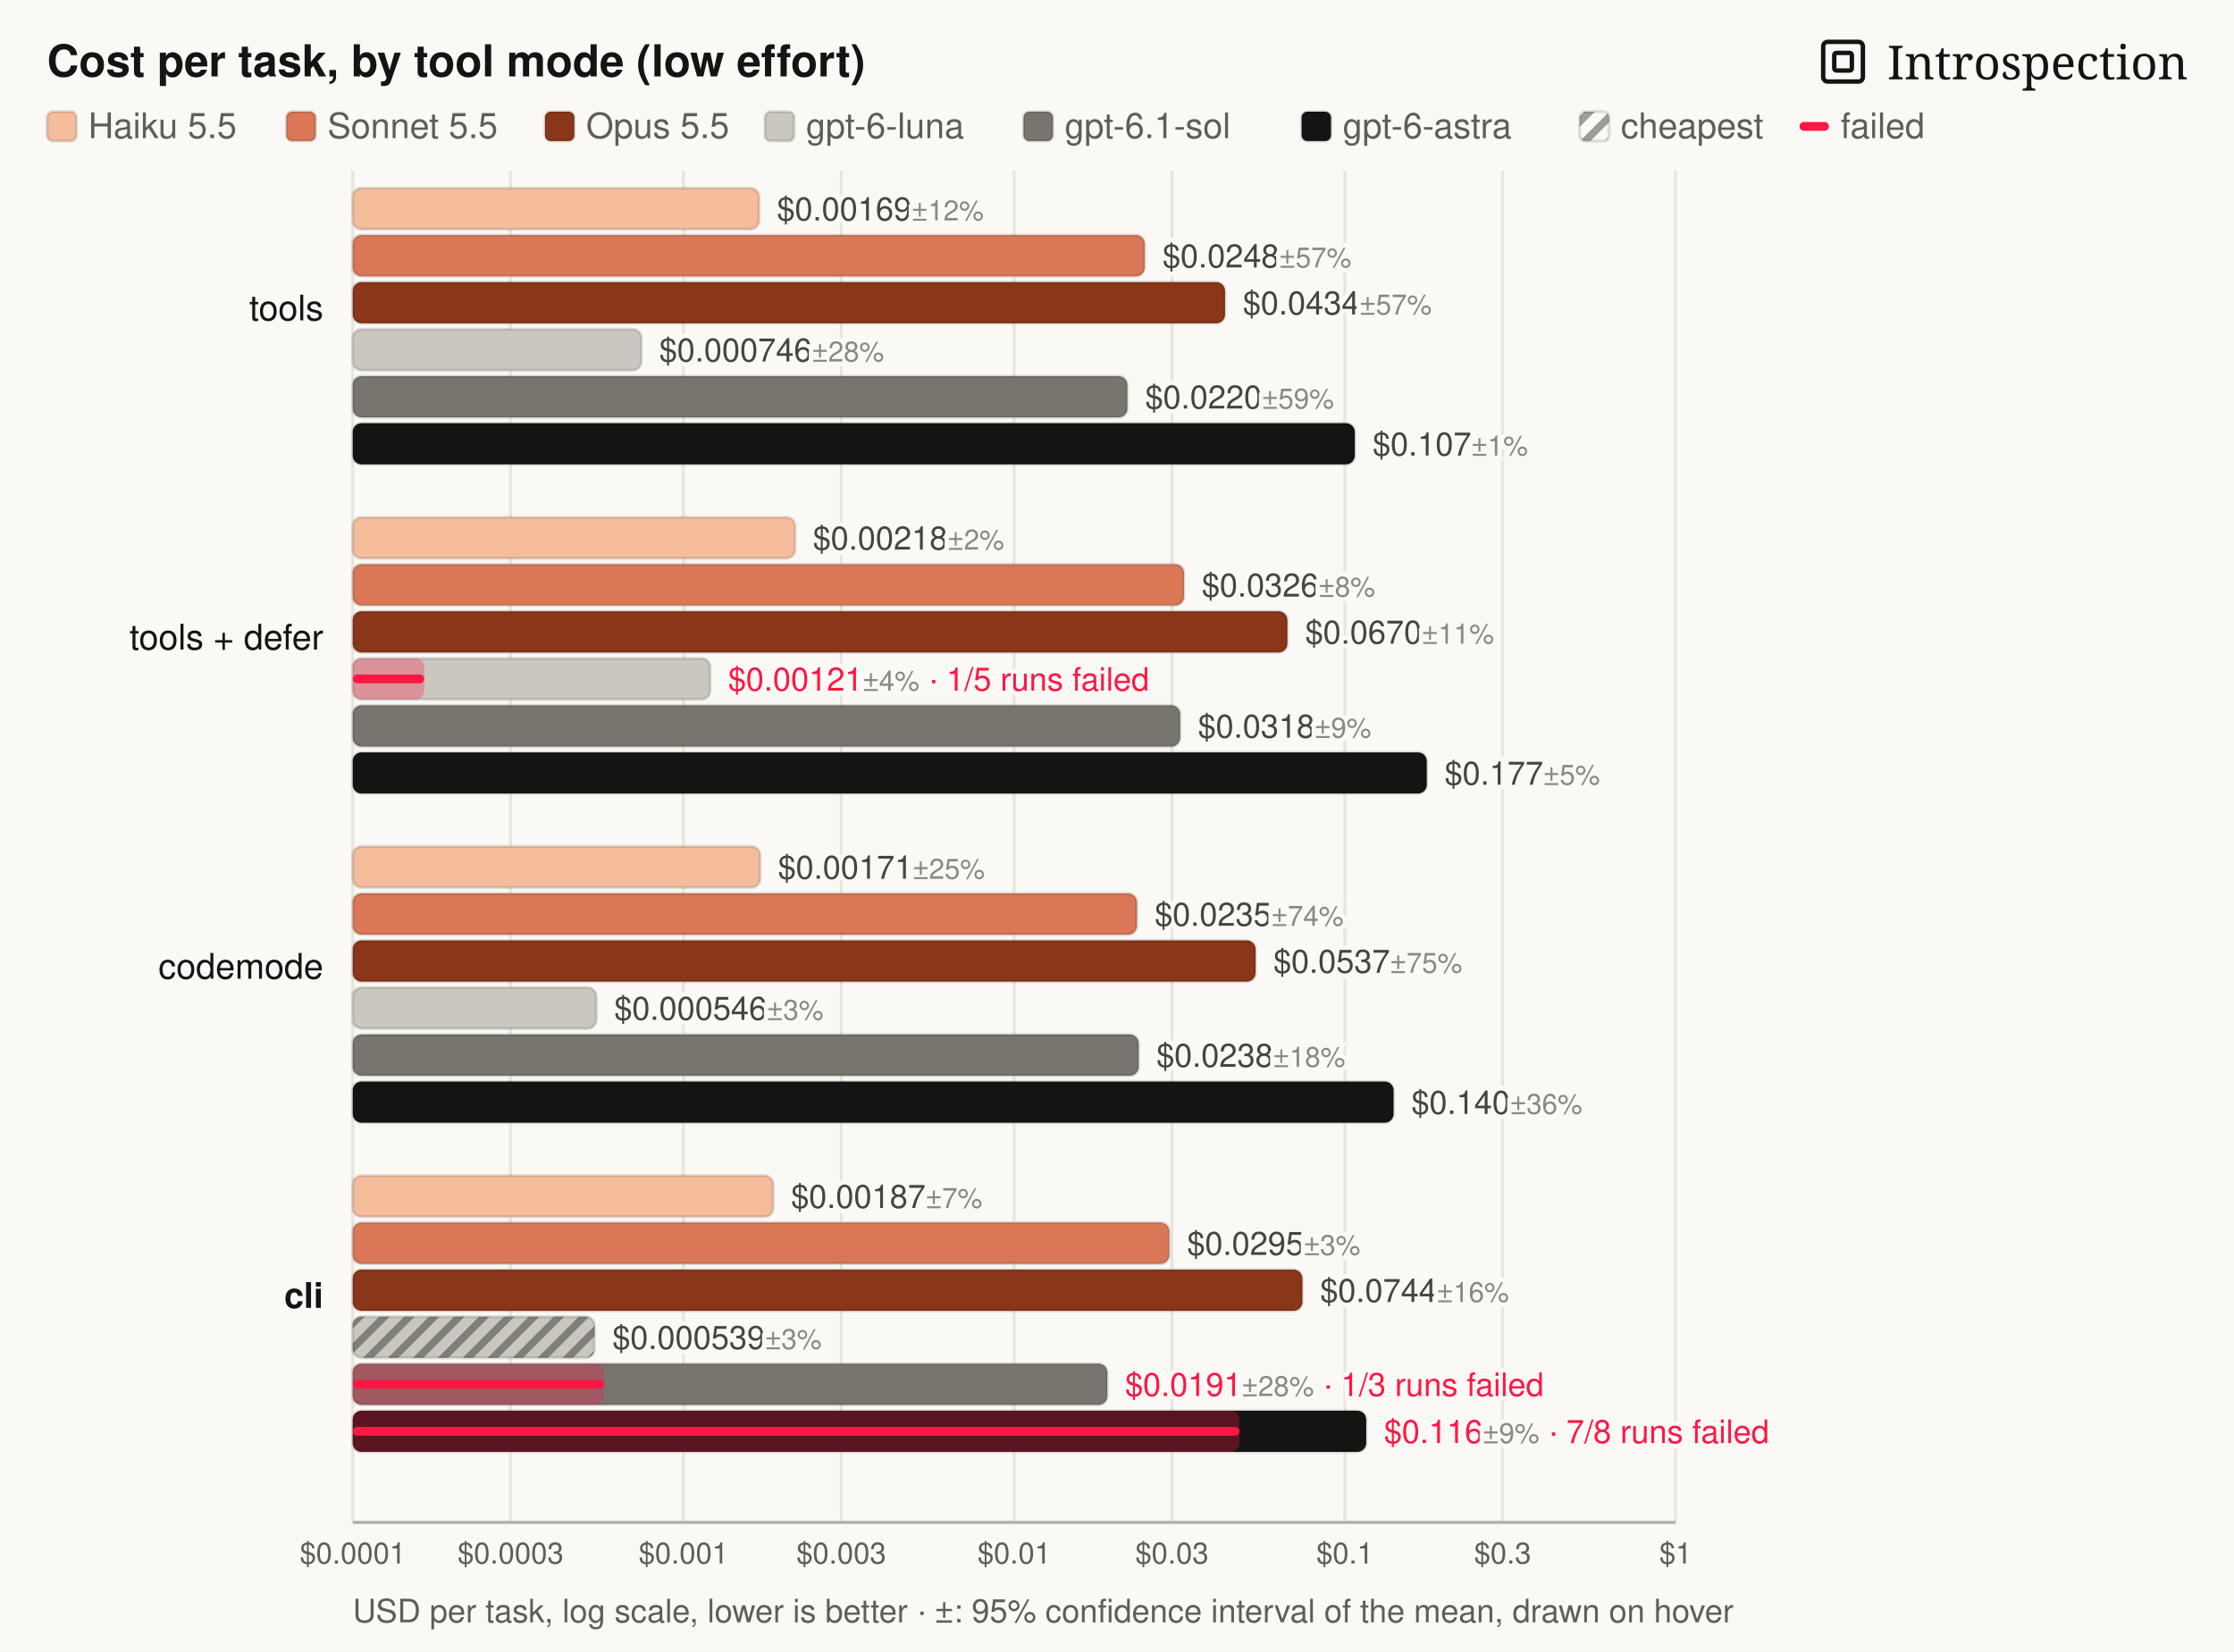
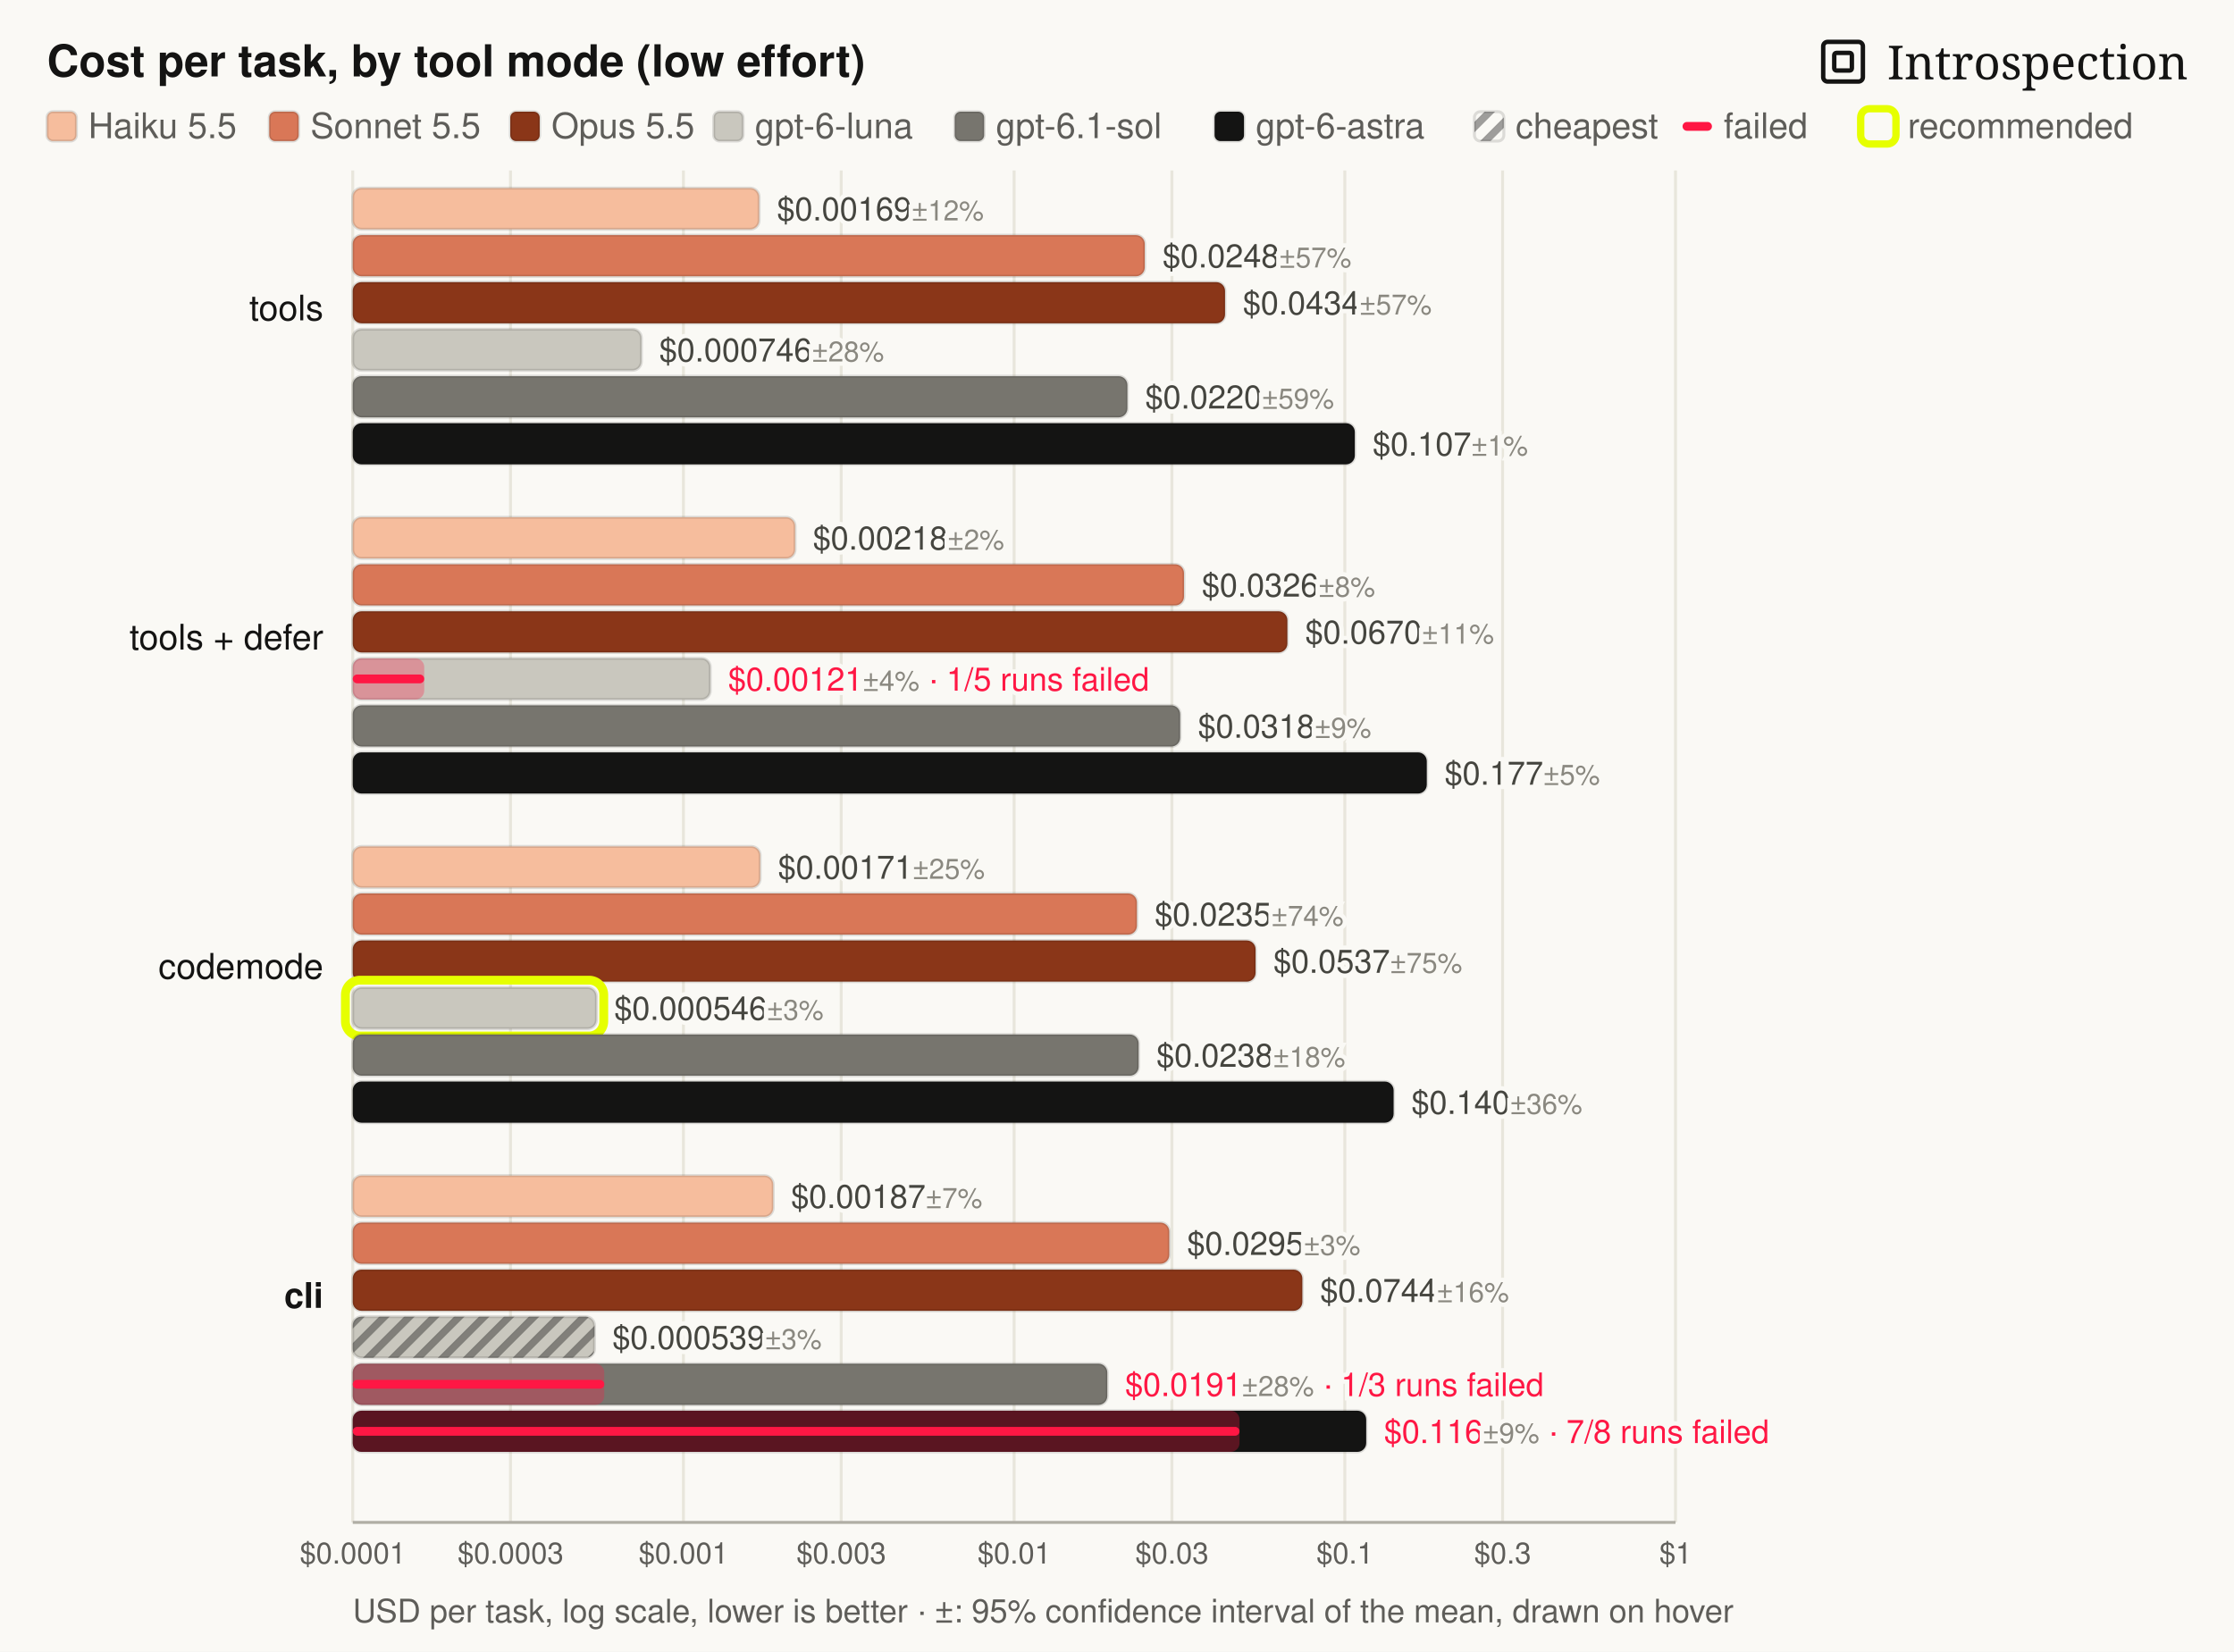
<svg xmlns="http://www.w3.org/2000/svg" width="760" height="562" viewBox="0 0 760 562" font-family="-apple-system, Segoe UI, Helvetica, Arial, sans-serif">
  <style>.ci{opacity:0;transition:opacity .1s}.bar:hover .ci{opacity:1}</style>
  <defs>
    <pattern id="win-light" patternUnits="userSpaceOnUse" width="6" height="6" patternTransform="rotate(45)">
      <rect width="2.5" height="6" fill="#141413" opacity="0.4" />
    </pattern>
    <pattern id="win-dark" patternUnits="userSpaceOnUse" width="6" height="6" patternTransform="rotate(45)">
      <rect width="2.5" height="6" fill="#ffffff" opacity="0.6" />
    </pattern>
  </defs>
  <rect width="760" height="562" fill="#faf9f5" />
  <text x="16" y="26" font-size="15" font-weight="600" fill="#141413">Cost per task, by tool mode (low effort)</text>
  <g transform="translate(618 12) scale(0.75)" fill="none" stroke="#141413" stroke-width="2" stroke-linecap="round" stroke-linejoin="round">
    <rect x="3" y="3" width="18" height="18" rx="2" />
    <rect x="8" y="8" width="8" height="8" rx="1" />
  </g>
  <text x="642" y="27" font-size="16" font-family="Georgia, serif" fill="#141413">Introspection</text>
  <rect x="16" y="38" width="10" height="10" rx="2" fill="#f6bd9d" stroke="#0000001f" />
  <text x="30" y="47" font-size="12" fill="#5e5d59">Haiku 5.5</text>
-   <rect x="97.4" y="38" width="10" height="10" rx="2" fill="#d97757" stroke="#0000001f" />
-   <text x="111.4" y="47" font-size="12" fill="#5e5d59">Sonnet 5.5</text>
-   <rect x="185.4" y="38" width="10" height="10" rx="2" fill="#8a3618" stroke="#0000001f" />
-   <text x="199.4" y="47" font-size="12" fill="#5e5d59">Opus 5.5</text>
-   <rect x="260.2" y="38" width="10" height="10" rx="2" fill="#c9c7be" stroke="#0000001f" />
-   <text x="274.2" y="47" font-size="12" fill="#5e5d59">gpt-6-luna</text>
-   <rect x="348.2" y="38" width="10" height="10" rx="2" fill="#77756e" stroke="#0000001f" />
-   <text x="362.2" y="47" font-size="12" fill="#5e5d59">gpt-6.1-sol</text>
-   <rect x="442.8" y="38" width="10" height="10" rx="2" fill="#141413" stroke="#0000001f" />
-   <text x="456.8" y="47" font-size="12" fill="#5e5d59">gpt-6-astra</text>
-   <rect x="537.4" y="38" width="10" height="10" rx="2" fill="url(#win-light)" stroke="#0000001f" />
-   <text x="551.4" y="47" font-size="12" fill="#5e5d59">cheapest</text>
-   <rect x="612.2" y="41.5" width="10" height="3" rx="1.5" fill="#ff1744" />
-   <text x="626.2" y="47" font-size="12" fill="#5e5d59">failed</text>
+   <rect x="91.6" y="38" width="10" height="10" rx="2" fill="#d97757" stroke="#0000001f" />
+   <text x="105.6" y="47" font-size="12" fill="#5e5d59">Sonnet 5.5</text>
+   <rect x="173.6" y="38" width="10" height="10" rx="2" fill="#8a3618" stroke="#0000001f" />
+   <text x="187.6" y="47" font-size="12" fill="#5e5d59">Opus 5.5</text>
+   <rect x="242.8" y="38" width="10" height="10" rx="2" fill="#c9c7be" stroke="#0000001f" />
+   <text x="256.8" y="47" font-size="12" fill="#5e5d59">gpt-6-luna</text>
+   <rect x="324.8" y="38" width="10" height="10" rx="2" fill="#77756e" stroke="#0000001f" />
+   <text x="338.8" y="47" font-size="12" fill="#5e5d59">gpt-6.1-sol</text>
+   <rect x="413.2" y="38" width="10" height="10" rx="2" fill="#141413" stroke="#0000001f" />
+   <text x="427.2" y="47" font-size="12" fill="#5e5d59">gpt-6-astra</text>
+   <rect x="501.6" y="38" width="10" height="10" rx="2" fill="url(#win-light)" stroke="#0000001f" />
+   <text x="515.6" y="47" font-size="12" fill="#5e5d59">cheapest</text>
+   <rect x="572.4" y="41.5" width="10" height="3" rx="1.5" fill="#ff1744" />
+   <text x="586.4" y="47" font-size="12" fill="#5e5d59">failed</text>
+   <rect x="633" y="37" width="12" height="12" rx="3" fill="none" stroke="#e6ff00" stroke-width="2.5" />
+   <text x="649" y="47" font-size="12" fill="#5e5d59">recommended</text>
  <line x1="120" y1="58" x2="120" y2="518" stroke="#e8e6dc" />
  <text x="120" y="532" font-size="10" text-anchor="middle" fill="#5e5d59">$0.0001</text>
  <line x1="173.676" y1="58" x2="173.676" y2="518" stroke="#e8e6dc" />
  <text x="173.676" y="532" font-size="10" text-anchor="middle" fill="#5e5d59">$0.0003</text>
  <line x1="232.5" y1="58" x2="232.5" y2="518" stroke="#e8e6dc" />
  <text x="232.5" y="532" font-size="10" text-anchor="middle" fill="#5e5d59">$0.001</text>
  <line x1="286.176" y1="58" x2="286.176" y2="518" stroke="#e8e6dc" />
  <text x="286.176" y="532" font-size="10" text-anchor="middle" fill="#5e5d59">$0.003</text>
  <line x1="345" y1="58" x2="345" y2="518" stroke="#e8e6dc" />
  <text x="345" y="532" font-size="10" text-anchor="middle" fill="#5e5d59">$0.01</text>
  <line x1="398.676" y1="58" x2="398.676" y2="518" stroke="#e8e6dc" />
  <text x="398.676" y="532" font-size="10" text-anchor="middle" fill="#5e5d59">$0.03</text>
  <line x1="457.5" y1="58" x2="457.5" y2="518" stroke="#e8e6dc" />
  <text x="457.5" y="532" font-size="10" text-anchor="middle" fill="#5e5d59">$0.1</text>
  <line x1="511.176" y1="58" x2="511.176" y2="518" stroke="#e8e6dc" />
  <text x="511.176" y="532" font-size="10" text-anchor="middle" fill="#5e5d59">$0.3</text>
  <line x1="570" y1="58" x2="570" y2="518" stroke="#e8e6dc" />
  <text x="570" y="532" font-size="10" text-anchor="middle" fill="#5e5d59">$1</text>
  <line x1="120" y1="518" x2="570" y2="518" stroke="#b0aea5" />
  <text x="110" y="109" font-size="12" text-anchor="end" fill="#141413" font-weight="400">tools</text>
  <g class="bar">
    <rect x="120" y="64" width="138.252" height="14" rx="3" fill="#f6bd9d" stroke="#0000001f" data-href="https://artificialanalysis.ai/models/claude-haiku-5-5" />
    <g class="ci" stroke-width="1.2" stroke-opacity="0.75" pointer-events="none">
      <line x1="251.896" y1="71" x2="258.252" y2="71" stroke="#141413" />
      <line x1="258.252" y1="71" x2="263.875" y2="71" stroke="#141413" />
      <line x1="251.896" y1="67.5" x2="251.896" y2="74.5" stroke="#141413" />
      <line x1="263.875" y1="67.5" x2="263.875" y2="74.5" stroke="#141413" />
    </g>
    <text x="264.252" y="75" font-size="11" stroke="#faf9f5" stroke-width="3" paint-order="stroke" fill="#45453f">$0.00169<tspan font-size="9.5" fill="#8a8880"> ±12%</tspan>
    </text>
  </g>
  <g class="bar">
    <rect x="120" y="80" width="269.433" height="14" rx="3" fill="#d97757" stroke="#0000001f" data-href="https://artificialanalysis.ai/models/claude-sonnet-5-5" />
    <g class="ci" stroke-width="1.2" stroke-opacity="0.75" pointer-events="none">
      <line x1="347.727" y1="87" x2="389.433" y2="87" stroke="#ffffff" />
      <line x1="389.433" y1="87" x2="411.6" y2="87" stroke="#141413" />
      <line x1="347.727" y1="83.5" x2="347.727" y2="90.5" stroke="#ffffff" />
      <line x1="411.6" y1="83.5" x2="411.6" y2="90.5" stroke="#141413" />
    </g>
    <text x="395.433" y="91" font-size="11" stroke="#faf9f5" stroke-width="3" paint-order="stroke" fill="#45453f">$0.0248<tspan font-size="9.5" fill="#8a8880"> ±57%</tspan>
    </text>
  </g>
  <g class="bar">
    <rect x="120" y="96" width="296.756" height="14" rx="3" fill="#8a3618" stroke="#0000001f" data-href="https://artificialanalysis.ai/models/claude-opus-5-5" />
    <g class="ci" stroke-width="1.2" stroke-opacity="0.75" pointer-events="none">
      <line x1="375.624" y1="103" x2="416.756" y2="103" stroke="#ffffff" />
      <line x1="416.756" y1="103" x2="438.767" y2="103" stroke="#141413" />
      <line x1="375.624" y1="99.5" x2="375.624" y2="106.5" stroke="#ffffff" />
      <line x1="438.767" y1="99.5" x2="438.767" y2="106.5" stroke="#141413" />
    </g>
    <text x="422.756" y="107" font-size="11" stroke="#faf9f5" stroke-width="3" paint-order="stroke" fill="#45453f">$0.0434<tspan font-size="9.5" fill="#8a8880"> ±57%</tspan>
    </text>
  </g>
  <g class="bar">
    <rect x="120" y="112" width="98.203" height="14" rx="3" fill="#c9c7be" stroke="#0000001f" data-href="https://artificialanalysis.ai/models/gpt-6-luna" />
    <g class="ci" stroke-width="1.2" stroke-opacity="0.75" pointer-events="none">
      <line x1="201.846" y1="119" x2="218.203" y2="119" stroke="#141413" />
      <line x1="218.203" y1="119" x2="230.436" y2="119" stroke="#141413" />
      <line x1="201.846" y1="115.5" x2="201.846" y2="122.5" stroke="#141413" />
      <line x1="230.436" y1="115.5" x2="230.436" y2="122.5" stroke="#141413" />
    </g>
    <text x="224.203" y="123" font-size="11" stroke="#faf9f5" stroke-width="3" paint-order="stroke" fill="#45453f">$0.000746<tspan font-size="9.5" fill="#8a8880"> ±28%</tspan>
    </text>
  </g>
  <g class="bar">
    <rect x="120" y="128" width="263.531" height="14" rx="3" fill="#77756e" stroke="#0000001f" data-href="https://artificialanalysis.ai/models/gpt-6-1-sol" />
    <g class="ci" stroke-width="1.2" stroke-opacity="0.75" pointer-events="none">
      <line x1="339.829" y1="135" x2="383.531" y2="135" stroke="#ffffff" />
      <line x1="383.531" y1="135" x2="406.224" y2="135" stroke="#141413" />
      <line x1="339.829" y1="131.5" x2="339.829" y2="138.5" stroke="#ffffff" />
      <line x1="406.224" y1="131.5" x2="406.224" y2="138.5" stroke="#141413" />
    </g>
    <text x="389.531" y="139" font-size="11" stroke="#faf9f5" stroke-width="3" paint-order="stroke" fill="#45453f">$0.0220<tspan font-size="9.5" fill="#8a8880"> ±59%</tspan>
    </text>
  </g>
  <g class="bar">
    <rect x="120" y="144" width="340.901" height="14" rx="3" fill="#141413" stroke="#0000001f" data-href="https://artificialanalysis.ai/models/gpt-6-astra" />
    <g class="ci" stroke-width="1.2" stroke-opacity="0.75" pointer-events="none">
      <line x1="460.309" y1="151" x2="460.901" y2="151" stroke="#ffffff" />
      <line x1="460.901" y1="151" x2="461.487" y2="151" stroke="#141413" />
      <line x1="460.309" y1="147.5" x2="460.309" y2="154.5" stroke="#ffffff" />
      <line x1="461.487" y1="147.5" x2="461.487" y2="154.5" stroke="#141413" />
    </g>
    <text x="466.901" y="155" font-size="11" stroke="#faf9f5" stroke-width="3" paint-order="stroke" fill="#45453f">$0.107<tspan font-size="9.5" fill="#8a8880"> ±1%</tspan>
    </text>
  </g>
  <text x="110" y="221" font-size="12" text-anchor="end" fill="#141413" font-weight="400">tools + defer</text>
  <g class="bar">
    <rect x="120" y="176" width="150.479" height="14" rx="3" fill="#f6bd9d" stroke="#0000001f" data-href="https://artificialanalysis.ai/models/claude-haiku-5-5" />
    <g class="ci" stroke-width="1.2" stroke-opacity="0.75" pointer-events="none">
      <line x1="269.261" y1="183" x2="270.479" y2="183" stroke="#141413" />
      <line x1="270.479" y1="183" x2="271.667" y2="183" stroke="#141413" />
      <line x1="269.261" y1="179.5" x2="269.261" y2="186.5" stroke="#141413" />
      <line x1="271.667" y1="179.5" x2="271.667" y2="186.5" stroke="#141413" />
    </g>
    <text x="276.479" y="187" font-size="11" stroke="#faf9f5" stroke-width="3" paint-order="stroke" fill="#45453f">$0.00218<tspan font-size="9.5" fill="#8a8880"> ±2%</tspan>
    </text>
  </g>
  <g class="bar">
    <rect x="120" y="192" width="282.791" height="14" rx="3" fill="#d97757" stroke="#0000001f" data-href="https://artificialanalysis.ai/models/claude-sonnet-5-5" />
    <g class="ci" stroke-width="1.2" stroke-opacity="0.75" pointer-events="none">
      <line x1="398.943" y1="199" x2="402.791" y2="199" stroke="#ffffff" />
      <line x1="402.791" y1="199" x2="406.357" y2="199" stroke="#141413" />
      <line x1="398.943" y1="195.5" x2="398.943" y2="202.5" stroke="#ffffff" />
      <line x1="406.357" y1="195.5" x2="406.357" y2="202.5" stroke="#141413" />
    </g>
    <text x="408.791" y="203" font-size="11" stroke="#faf9f5" stroke-width="3" paint-order="stroke" fill="#45453f">$0.0326<tspan font-size="9.5" fill="#8a8880"> ±8%</tspan>
    </text>
  </g>
  <g class="bar">
    <rect x="120" y="208" width="317.96" height="14" rx="3" fill="#8a3618" stroke="#0000001f" data-href="https://artificialanalysis.ai/models/claude-opus-5-5" />
    <g class="ci" stroke-width="1.2" stroke-opacity="0.75" pointer-events="none">
      <line x1="432.026" y1="215" x2="437.96" y2="215" stroke="#ffffff" />
      <line x1="437.96" y1="215" x2="443.25" y2="215" stroke="#141413" />
      <line x1="432.026" y1="211.5" x2="432.026" y2="218.5" stroke="#ffffff" />
      <line x1="443.25" y1="211.5" x2="443.25" y2="218.5" stroke="#141413" />
    </g>
    <text x="443.96" y="219" font-size="11" stroke="#faf9f5" stroke-width="3" paint-order="stroke" fill="#45453f">$0.0670<tspan font-size="9.5" fill="#8a8880"> ±11%</tspan>
    </text>
  </g>
  <g class="bar">
    <rect x="120" y="224" width="121.642" height="14" rx="3" fill="#c9c7be" stroke="#0000001f" data-href="https://artificialanalysis.ai/models/gpt-6-luna" />
    <rect x="120" y="224" width="24.328" height="14" rx="3" fill="#ff1744" opacity="0.3" pointer-events="none" />
    <rect x="120" y="229.5" width="24.328" height="3" rx="1.5" fill="#ff1744" pointer-events="none" />
    <g class="ci" stroke-width="1.2" stroke-opacity="0.75" pointer-events="none">
      <line x1="239.899" y1="231" x2="241.642" y2="231" stroke="#141413" />
      <line x1="241.642" y1="231" x2="243.325" y2="231" stroke="#141413" />
      <line x1="239.899" y1="227.5" x2="239.899" y2="234.5" stroke="#141413" />
      <line x1="243.325" y1="227.5" x2="243.325" y2="234.5" stroke="#141413" />
    </g>
    <text x="247.642" y="235" font-size="11" stroke="#faf9f5" stroke-width="3" paint-order="stroke" fill="#ff1744">$0.00121<tspan font-size="9.5" fill="#8a8880"> ±4%</tspan> · 1/5 runs failed</text>
  </g>
  <g class="bar">
    <rect x="120" y="240" width="281.476" height="14" rx="3" fill="#77756e" stroke="#0000001f" data-href="https://artificialanalysis.ai/models/gpt-6-1-sol" />
    <g class="ci" stroke-width="1.2" stroke-opacity="0.75" pointer-events="none">
      <line x1="396.639" y1="247" x2="401.476" y2="247" stroke="#ffffff" />
      <line x1="401.476" y1="247" x2="405.876" y2="247" stroke="#141413" />
      <line x1="396.639" y1="243.5" x2="396.639" y2="250.5" stroke="#ffffff" />
      <line x1="405.876" y1="243.5" x2="405.876" y2="250.5" stroke="#141413" />
    </g>
    <text x="407.476" y="251" font-size="11" stroke="#faf9f5" stroke-width="3" paint-order="stroke" fill="#45453f">$0.0318<tspan font-size="9.5" fill="#8a8880"> ±9%</tspan>
    </text>
  </g>
  <g class="bar">
    <rect x="120" y="256" width="365.383" height="14" rx="3" fill="#141413" stroke="#0000001f" data-href="https://artificialanalysis.ai/models/gpt-6-astra" />
    <g class="ci" stroke-width="1.2" stroke-opacity="0.75" pointer-events="none">
      <line x1="482.985" y1="263" x2="485.383" y2="263" stroke="#ffffff" />
      <line x1="485.383" y1="263" x2="487.668" y2="263" stroke="#141413" />
      <line x1="482.985" y1="259.5" x2="482.985" y2="266.5" stroke="#ffffff" />
      <line x1="487.668" y1="259.5" x2="487.668" y2="266.5" stroke="#141413" />
    </g>
    <text x="491.383" y="267" font-size="11" stroke="#faf9f5" stroke-width="3" paint-order="stroke" fill="#45453f">$0.177<tspan font-size="9.5" fill="#8a8880"> ±5%</tspan>
    </text>
  </g>
  <text x="110" y="333" font-size="12" text-anchor="end" fill="#141413" font-weight="400">codemode</text>
  <g class="bar">
    <rect x="120" y="288" width="138.607" height="14" rx="3" fill="#f6bd9d" stroke="#0000001f" data-href="https://artificialanalysis.ai/models/claude-haiku-5-5" />
    <g class="ci" stroke-width="1.2" stroke-opacity="0.75" pointer-events="none">
      <line x1="244.77" y1="295" x2="258.607" y2="295" stroke="#141413" />
      <line x1="258.607" y1="295" x2="269.377" y2="295" stroke="#141413" />
      <line x1="244.77" y1="291.5" x2="244.77" y2="298.5" stroke="#141413" />
      <line x1="269.377" y1="291.5" x2="269.377" y2="298.5" stroke="#141413" />
    </g>
    <text x="264.607" y="299" font-size="11" stroke="#faf9f5" stroke-width="3" paint-order="stroke" fill="#45453f">$0.00171<tspan font-size="9.5" fill="#8a8880"> ±25%</tspan>
    </text>
  </g>
  <g class="bar">
    <rect x="120" y="304" width="266.763" height="14" rx="3" fill="#d97757" stroke="#0000001f" data-href="https://artificialanalysis.ai/models/claude-sonnet-5-5" />
    <g class="ci" stroke-width="1.2" stroke-opacity="0.75" pointer-events="none">
      <line x1="321.161" y1="311" x2="386.763" y2="311" stroke="#ffffff" />
      <line x1="386.763" y1="311" x2="413.792" y2="311" stroke="#141413" />
      <line x1="321.161" y1="307.5" x2="321.161" y2="314.5" stroke="#ffffff" />
      <line x1="413.792" y1="307.5" x2="413.792" y2="314.5" stroke="#141413" />
    </g>
    <text x="392.763" y="315" font-size="11" stroke="#faf9f5" stroke-width="3" paint-order="stroke" fill="#45453f">$0.0235<tspan font-size="9.5" fill="#8a8880"> ±74%</tspan>
    </text>
  </g>
  <g class="bar">
    <rect x="120" y="320" width="307.144" height="14" rx="3" fill="#8a3618" stroke="#0000001f" data-href="https://artificialanalysis.ai/models/claude-opus-5-5" />
    <g class="ci" stroke-width="1.2" stroke-opacity="0.75" pointer-events="none">
      <line x1="360.367" y1="327" x2="427.144" y2="327" stroke="#ffffff" />
      <line x1="427.144" y1="327" x2="454.348" y2="327" stroke="#141413" />
      <line x1="360.367" y1="323.5" x2="360.367" y2="330.5" stroke="#ffffff" />
      <line x1="454.348" y1="323.5" x2="454.348" y2="330.5" stroke="#141413" />
    </g>
    <text x="433.144" y="331" font-size="11" stroke="#faf9f5" stroke-width="3" paint-order="stroke" fill="#45453f">$0.0537<tspan font-size="9.5" fill="#8a8880"> ±75%</tspan>
    </text>
  </g>
  <g class="bar">
    <rect x="120" y="336" width="82.898" height="14" rx="3" fill="#c9c7be" stroke="#0000001f" data-href="https://artificialanalysis.ai/models/gpt-6-luna" />
+     <rect x="117.5" y="333.5" width="87.898" height="19" rx="5" fill="none" stroke="#e6ff00" stroke-width="3" pointer-events="none" />
    <g class="ci" stroke-width="1.2" stroke-opacity="0.75" pointer-events="none">
      <line x1="201.285" y1="343" x2="202.898" y2="343" stroke="#141413" />
      <line x1="202.898" y1="343" x2="204.46" y2="343" stroke="#141413" />
      <line x1="201.285" y1="339.5" x2="201.285" y2="346.5" stroke="#141413" />
      <line x1="204.46" y1="339.5" x2="204.46" y2="346.5" stroke="#141413" />
    </g>
    <text x="208.898" y="347" font-size="11" stroke="#faf9f5" stroke-width="3" paint-order="stroke" fill="#45453f">$0.000546<tspan font-size="9.5" fill="#8a8880"> ±3%</tspan>
    </text>
  </g>
  <g class="bar">
    <rect x="120" y="352" width="267.355" height="14" rx="3" fill="#77756e" stroke="#0000001f" data-href="https://artificialanalysis.ai/models/gpt-6-1-sol" />
    <g class="ci" stroke-width="1.2" stroke-opacity="0.75" pointer-events="none">
      <line x1="377.823" y1="359" x2="387.355" y2="359" stroke="#ffffff" />
      <line x1="387.355" y1="359" x2="395.328" y2="359" stroke="#141413" />
      <line x1="377.823" y1="355.5" x2="377.823" y2="362.5" stroke="#ffffff" />
      <line x1="395.328" y1="355.5" x2="395.328" y2="362.5" stroke="#141413" />
    </g>
    <text x="393.355" y="363" font-size="11" stroke="#faf9f5" stroke-width="3" paint-order="stroke" fill="#45453f">$0.0238<tspan font-size="9.5" fill="#8a8880"> ±18%</tspan>
    </text>
  </g>
  <g class="bar">
    <rect x="120" y="368" width="354.099" height="14" rx="3" fill="#141413" stroke="#0000001f" data-href="https://artificialanalysis.ai/models/gpt-6-astra" />
    <g class="ci" stroke-width="1.2" stroke-opacity="0.75" pointer-events="none">
      <line x1="452.08" y1="375" x2="474.099" y2="375" stroke="#ffffff" />
      <line x1="474.099" y1="375" x2="489.223" y2="375" stroke="#141413" />
      <line x1="452.08" y1="371.5" x2="452.08" y2="378.5" stroke="#ffffff" />
      <line x1="489.223" y1="371.5" x2="489.223" y2="378.5" stroke="#141413" />
    </g>
    <text x="480.099" y="379" font-size="11" stroke="#faf9f5" stroke-width="3" paint-order="stroke" fill="#45453f">$0.140<tspan font-size="9.5" fill="#8a8880"> ±36%</tspan>
    </text>
  </g>
  <text x="110" y="445" font-size="12" text-anchor="end" fill="#141413" font-weight="600">cli</text>
  <g class="bar">
    <rect x="120" y="400" width="143.048" height="14" rx="3" fill="#f6bd9d" stroke="#0000001f" data-href="https://artificialanalysis.ai/models/claude-haiku-5-5" />
    <g class="ci" stroke-width="1.2" stroke-opacity="0.75" pointer-events="none">
      <line x1="259.658" y1="407" x2="263.048" y2="407" stroke="#141413" />
      <line x1="263.048" y1="407" x2="266.218" y2="407" stroke="#141413" />
      <line x1="259.658" y1="403.5" x2="259.658" y2="410.5" stroke="#141413" />
      <line x1="266.218" y1="403.5" x2="266.218" y2="410.5" stroke="#141413" />
    </g>
    <text x="269.048" y="411" font-size="11" stroke="#faf9f5" stroke-width="3" paint-order="stroke" fill="#45453f">$0.00187<tspan font-size="9.5" fill="#8a8880"> ±7%</tspan>
    </text>
  </g>
  <g class="bar">
    <rect x="120" y="416" width="277.78" height="14" rx="3" fill="#d97757" stroke="#0000001f" data-href="https://artificialanalysis.ai/models/claude-sonnet-5-5" />
    <g class="ci" stroke-width="1.2" stroke-opacity="0.75" pointer-events="none">
      <line x1="396.241" y1="423" x2="397.78" y2="423" stroke="#ffffff" />
      <line x1="397.78" y1="423" x2="399.273" y2="423" stroke="#141413" />
      <line x1="396.241" y1="419.5" x2="396.241" y2="426.5" stroke="#ffffff" />
      <line x1="399.273" y1="419.5" x2="399.273" y2="426.5" stroke="#141413" />
    </g>
    <text x="403.78" y="427" font-size="11" stroke="#faf9f5" stroke-width="3" paint-order="stroke" fill="#45453f">$0.0295<tspan font-size="9.5" fill="#8a8880"> ±3%</tspan>
    </text>
  </g>
  <g class="bar">
    <rect x="120" y="432" width="323.051" height="14" rx="3" fill="#8a3618" stroke="#0000001f" data-href="https://artificialanalysis.ai/models/claude-opus-5-5" />
    <g class="ci" stroke-width="1.2" stroke-opacity="0.75" pointer-events="none">
      <line x1="434.751" y1="439" x2="443.051" y2="439" stroke="#ffffff" />
      <line x1="443.051" y1="439" x2="450.144" y2="439" stroke="#141413" />
      <line x1="434.751" y1="435.5" x2="434.751" y2="442.5" stroke="#ffffff" />
      <line x1="450.144" y1="435.5" x2="450.144" y2="442.5" stroke="#141413" />
    </g>
    <text x="449.051" y="443" font-size="11" stroke="#faf9f5" stroke-width="3" paint-order="stroke" fill="#45453f">$0.0744<tspan font-size="9.5" fill="#8a8880"> ±16%</tspan>
    </text>
  </g>
  <g class="bar">
    <rect x="120" y="448" width="82.271" height="14" rx="3" fill="#c9c7be" stroke="#0000001f" data-href="https://artificialanalysis.ai/models/gpt-6-luna" />
    <rect x="120" y="448" width="82.271" height="14" rx="3" fill="url(#win-light)" pointer-events="none" />
    <g class="ci" stroke-width="1.2" stroke-opacity="0.75" pointer-events="none">
      <line x1="200.706" y1="455" x2="202.271" y2="455" stroke="#141413" />
      <line x1="202.271" y1="455" x2="203.787" y2="455" stroke="#141413" />
      <line x1="200.706" y1="451.5" x2="200.706" y2="458.5" stroke="#141413" />
      <line x1="203.787" y1="451.5" x2="203.787" y2="458.5" stroke="#141413" />
    </g>
    <text x="208.271" y="459" font-size="11" stroke="#faf9f5" stroke-width="3" paint-order="stroke" fill="#45453f">$0.000539<tspan font-size="9.5" fill="#8a8880"> ±3%</tspan>
    </text>
  </g>
  <g class="bar">
    <rect x="120" y="464" width="256.701" height="14" rx="3" fill="#77756e" stroke="#0000001f" data-href="https://artificialanalysis.ai/models/gpt-6-1-sol" />
    <rect x="120" y="464" width="85.567" height="14" rx="3" fill="#ff1744" opacity="0.3" pointer-events="none" />
    <rect x="120" y="469.5" width="85.567" height="3" rx="1.5" fill="#ff1744" pointer-events="none" />
    <g class="ci" stroke-width="1.2" stroke-opacity="0.75" pointer-events="none">
      <line x1="360.378" y1="471" x2="376.701" y2="471" stroke="#ffffff" />
      <line x1="376.701" y1="471" x2="388.915" y2="471" stroke="#141413" />
      <line x1="360.378" y1="467.5" x2="360.378" y2="474.5" stroke="#ffffff" />
      <line x1="388.915" y1="467.5" x2="388.915" y2="474.5" stroke="#141413" />
    </g>
    <text x="382.701" y="475" font-size="11" stroke="#faf9f5" stroke-width="3" paint-order="stroke" fill="#ff1744">$0.0191<tspan font-size="9.5" fill="#8a8880"> ±28%</tspan> · 1/3 runs failed</text>
  </g>
  <g class="bar">
    <rect x="120" y="480" width="344.773" height="14" rx="3" fill="#141413" stroke="#0000001f" data-href="https://artificialanalysis.ai/models/gpt-6-astra" />
    <rect x="120" y="480" width="301.676" height="14" rx="3" fill="#ff1744" opacity="0.3" pointer-events="none" />
    <rect x="120" y="485.5" width="301.676" height="3" rx="1.5" fill="#ff1744" pointer-events="none" />
    <g class="ci" stroke-width="1.2" stroke-opacity="0.75" pointer-events="none">
      <line x1="459.957" y1="487" x2="464.773" y2="487" stroke="#ffffff" />
      <line x1="464.773" y1="487" x2="469.156" y2="487" stroke="#141413" />
      <line x1="459.957" y1="483.5" x2="459.957" y2="490.5" stroke="#ffffff" />
      <line x1="469.156" y1="483.5" x2="469.156" y2="490.5" stroke="#141413" />
    </g>
    <text x="470.773" y="491" font-size="11" stroke="#faf9f5" stroke-width="3" paint-order="stroke" fill="#ff1744">$0.116<tspan font-size="9.5" fill="#8a8880"> ±9%</tspan> · 7/8 runs failed</text>
  </g>
  <text x="120" y="552" font-size="11" fill="#5e5d59">USD per task, log scale, lower is better · ±: 95% confidence interval of the mean, drawn on hover</text>
</svg>
